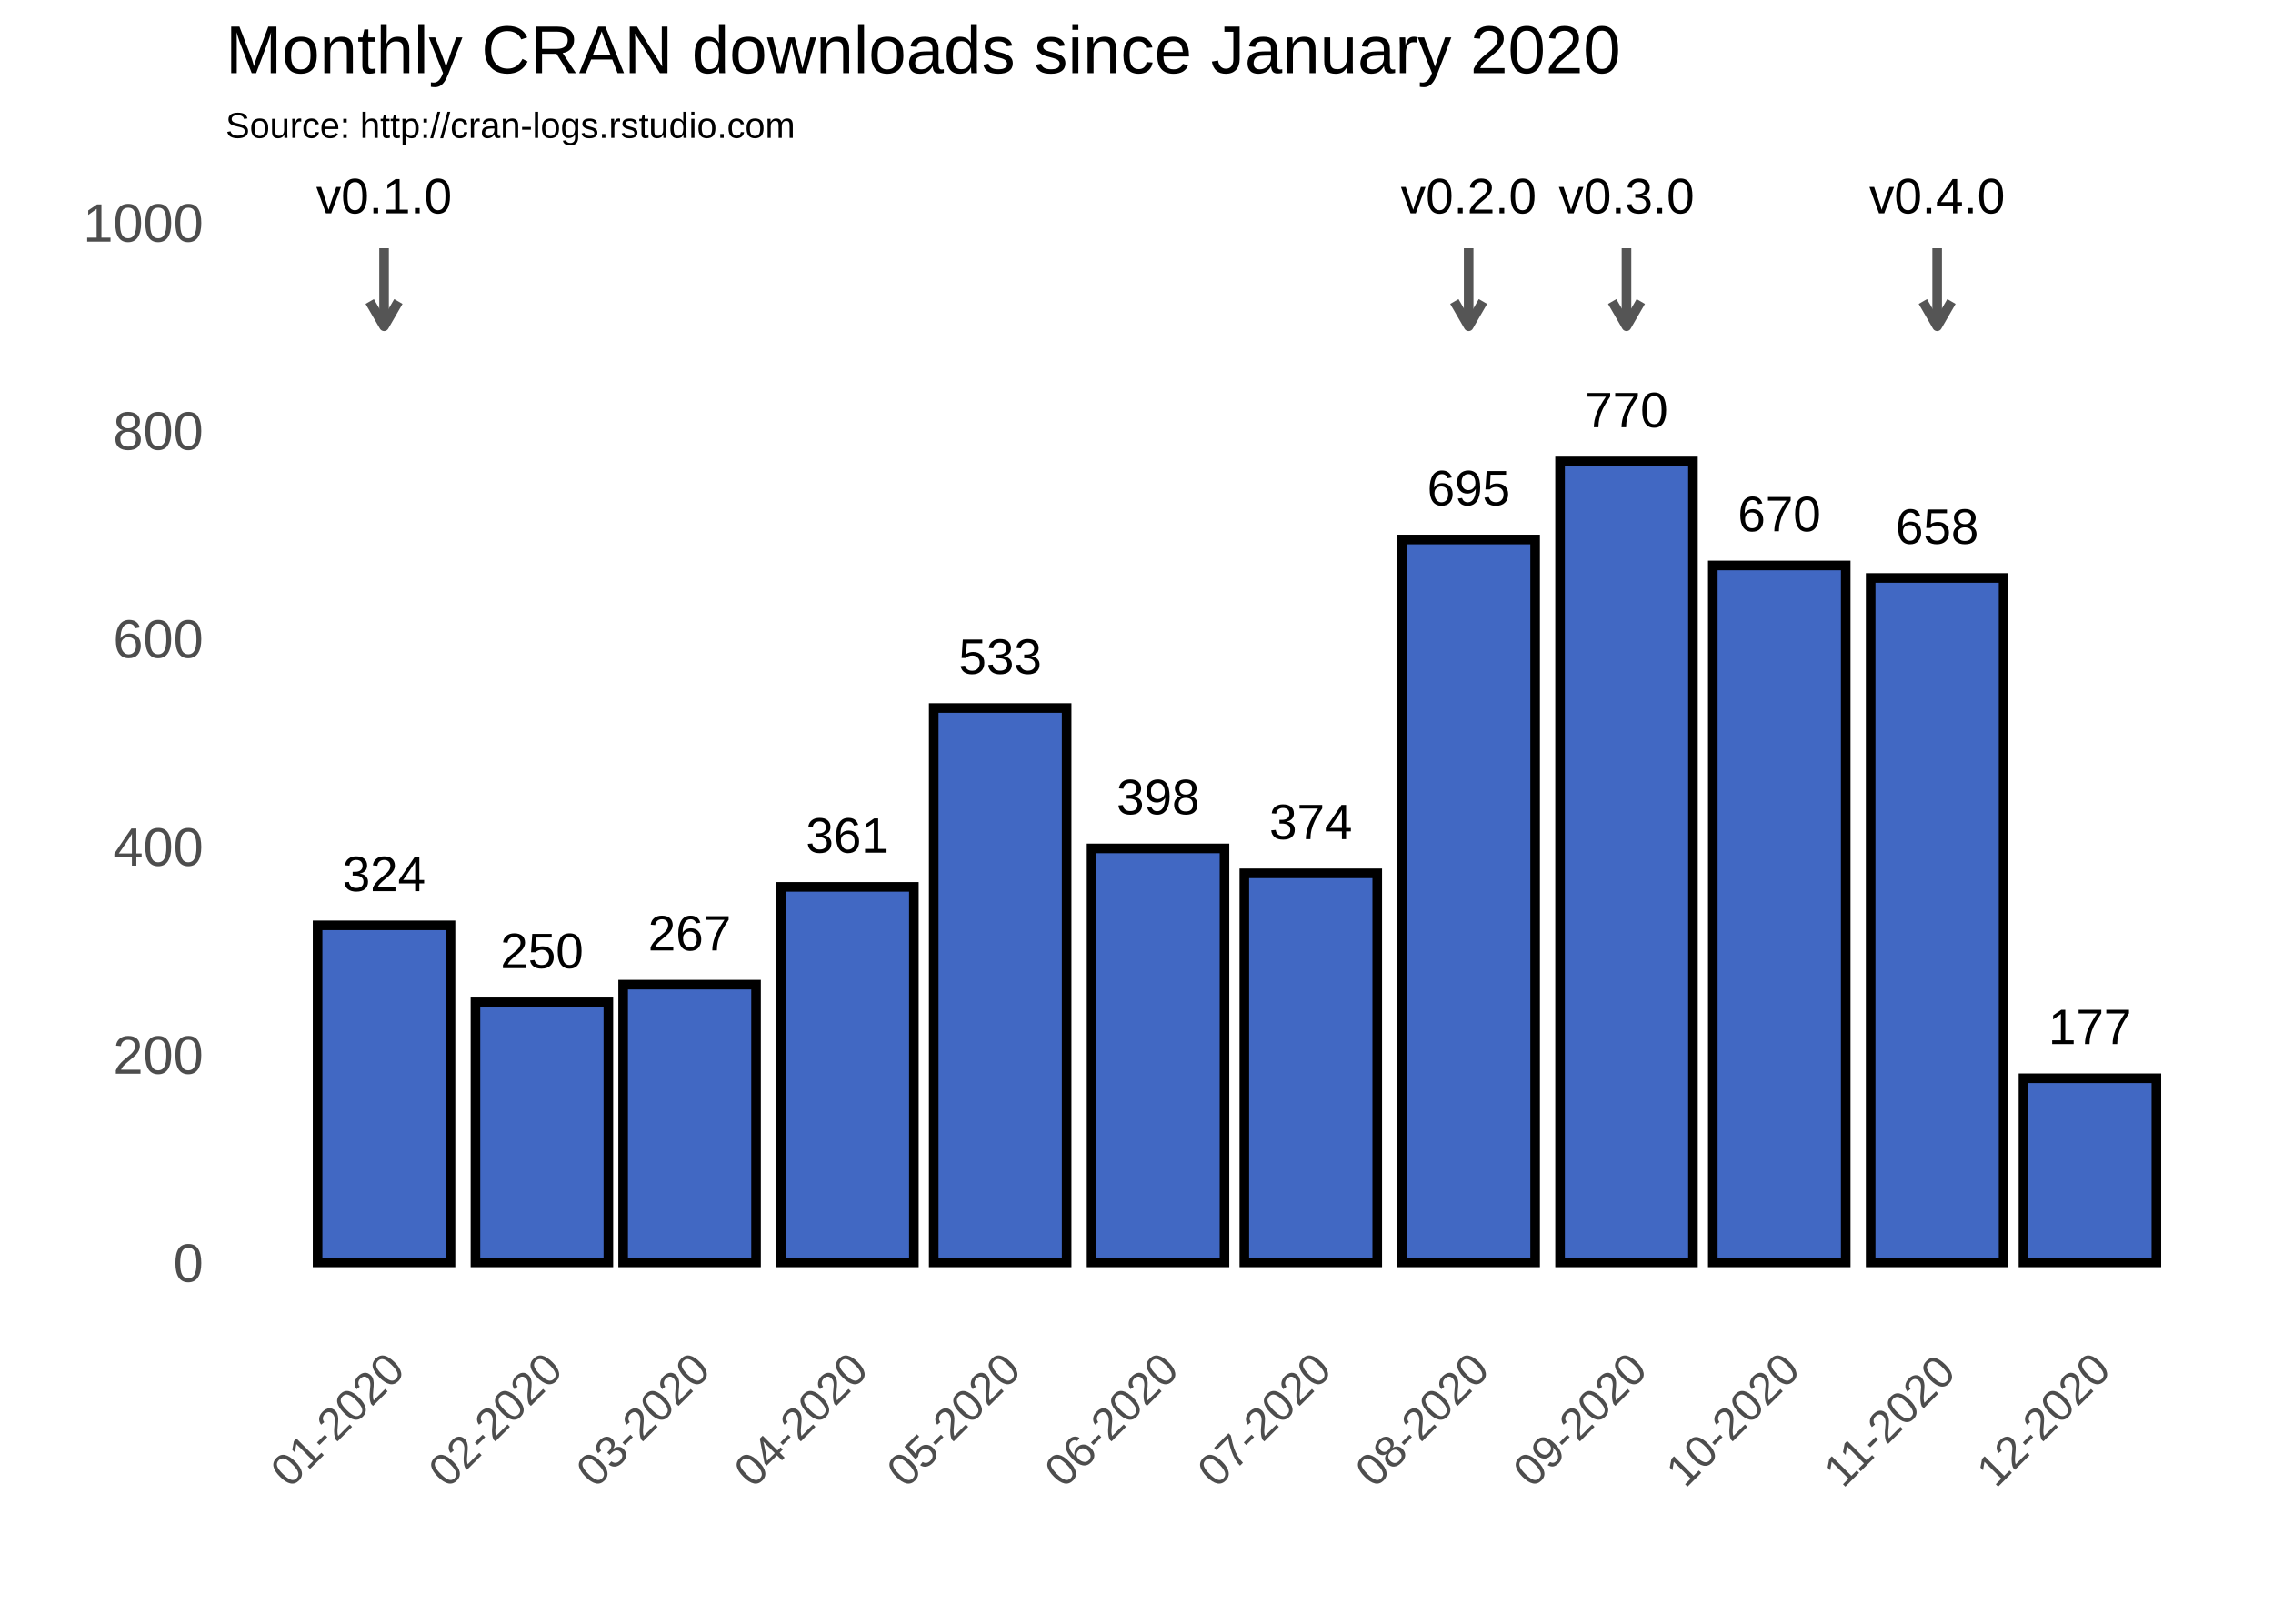
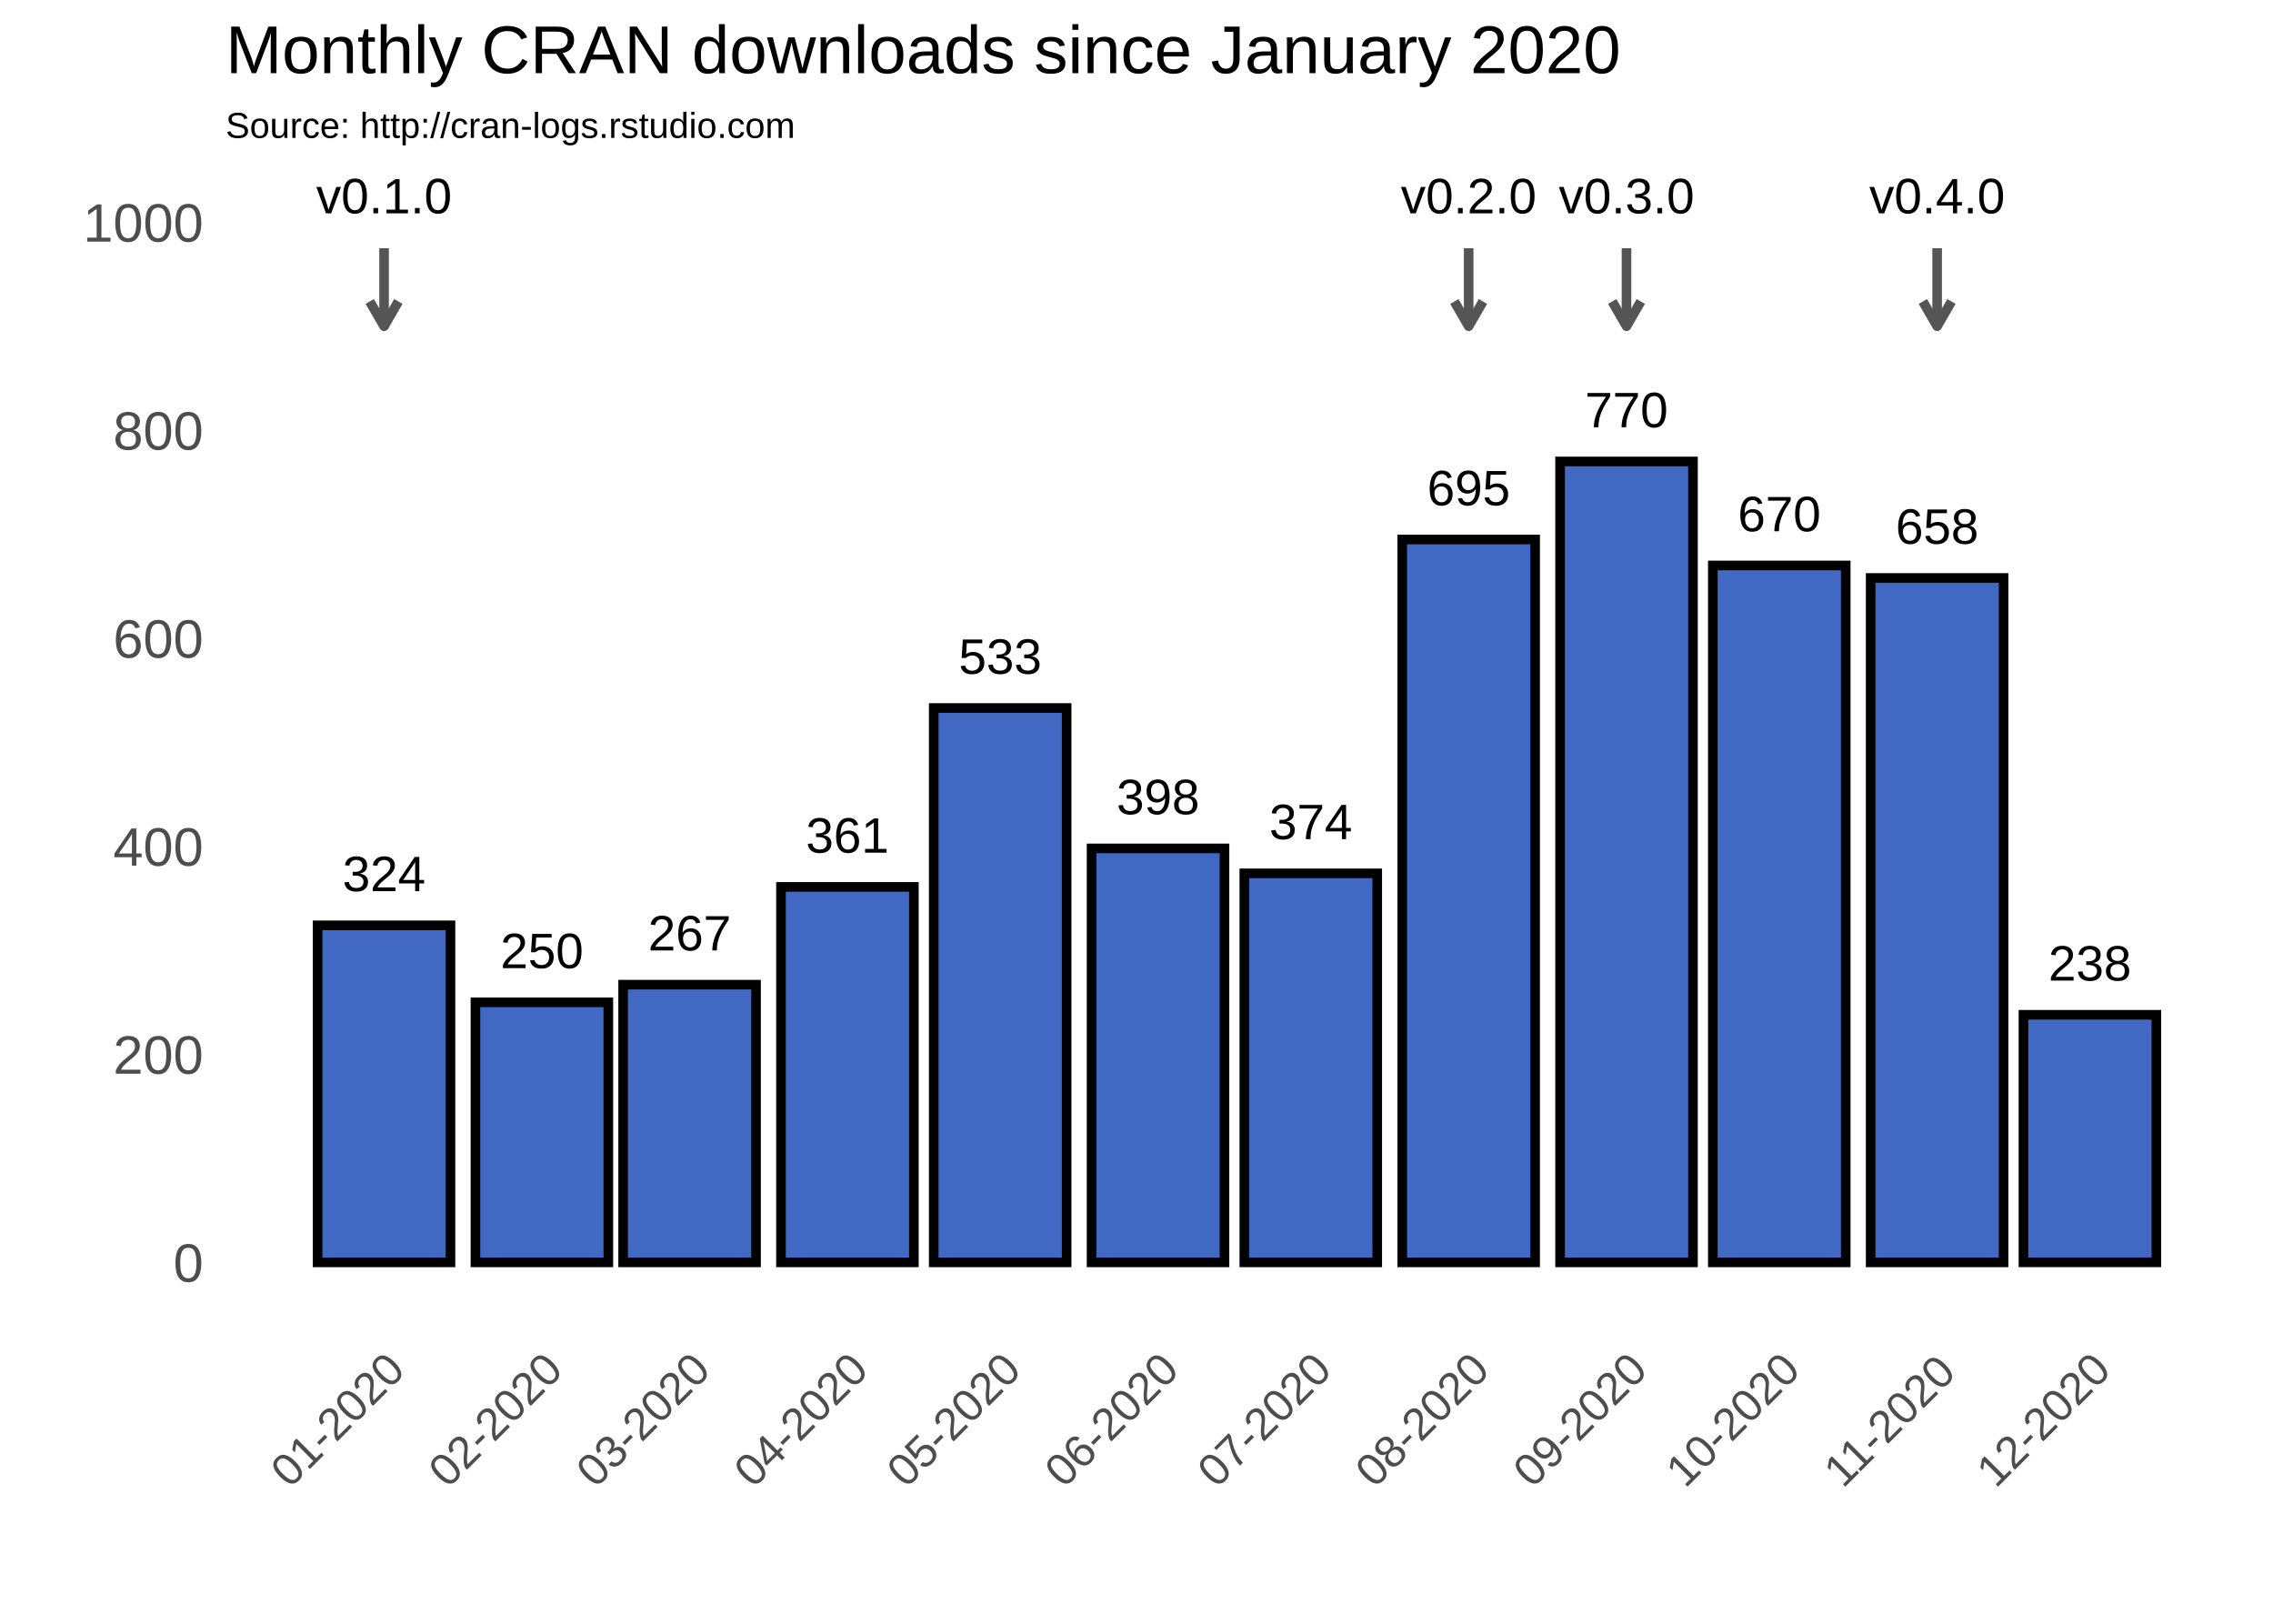
<svg xmlns="http://www.w3.org/2000/svg" viewBox="0 0 504.00 360.00">
  <defs>
    <style type="text/css">
    line, polyline, polygon, path, rect, circle {
      fill: none;
      stroke: #000000;
      stroke-linecap: round;
      stroke-linejoin: round;
      stroke-miterlimit: 10.00;
    }
  </style>
  </defs>
  <rect width="100%" height="100%" style="stroke: none; fill: #FFFFFF;" />
  <rect x="0.00" y="0" width="504.00" height="360.00" style="stroke-width: 1.07; stroke: #FFFFFF; fill: #FFFFFF;" />
  <defs>
    <clipPath id="cpNTAuMDN8NDk4LjUyfDI5MS40MXwzNy43NA==">
      <rect x="50.03" y="37.74" width="448.49" height="253.67" />
    </clipPath>
  </defs>
  <polyline points="50.03,256.82 498.52,256.82 " style="stroke-width: 0.53; stroke: #FFFFFF; stroke-linecap: butt;" clip-path="url(#cpNTAuMDN8NDk4LjUyfDI5MS40MXwzNy43NA==)" />
  <polyline points="50.03,210.70 498.52,210.70 " style="stroke-width: 0.53; stroke: #FFFFFF; stroke-linecap: butt;" clip-path="url(#cpNTAuMDN8NDk4LjUyfDI5MS40MXwzNy43NA==)" />
  <polyline points="50.03,164.58 498.52,164.58 " style="stroke-width: 0.53; stroke: #FFFFFF; stroke-linecap: butt;" clip-path="url(#cpNTAuMDN8NDk4LjUyfDI5MS40MXwzNy43NA==)" />
  <polyline points="50.03,118.45 498.52,118.45 " style="stroke-width: 0.53; stroke: #FFFFFF; stroke-linecap: butt;" clip-path="url(#cpNTAuMDN8NDk4LjUyfDI5MS40MXwzNy43NA==)" />
  <polyline points="50.03,72.33 498.52,72.33 " style="stroke-width: 0.53; stroke: #FFFFFF; stroke-linecap: butt;" clip-path="url(#cpNTAuMDN8NDk4LjUyfDI5MS40MXwzNy43NA==)" />
  <polyline points="50.15,291.41 50.15,37.74 " style="stroke-width: 0.53; stroke: #FFFFFF; stroke-linecap: butt;" clip-path="url(#cpNTAuMDN8NDk4LjUyfDI5MS40MXwzNy43NA==)" />
  <polyline points="67.65,291.41 67.65,37.74 " style="stroke-width: 0.53; stroke: #FFFFFF; stroke-linecap: butt;" clip-path="url(#cpNTAuMDN8NDk4LjUyfDI5MS40MXwzNy43NA==)" />
  <polyline points="102.66,291.41 102.66,37.74 " style="stroke-width: 0.53; stroke: #FFFFFF; stroke-linecap: butt;" clip-path="url(#cpNTAuMDN8NDk4LjUyfDI5MS40MXwzNy43NA==)" />
  <polyline points="136.53,291.41 136.53,37.74 " style="stroke-width: 0.53; stroke: #FFFFFF; stroke-linecap: butt;" clip-path="url(#cpNTAuMDN8NDk4LjUyfDI5MS40MXwzNy43NA==)" />
  <polyline points="170.40,291.41 170.40,37.74 " style="stroke-width: 0.53; stroke: #FFFFFF; stroke-linecap: butt;" clip-path="url(#cpNTAuMDN8NDk4LjUyfDI5MS40MXwzNy43NA==)" />
  <polyline points="204.84,291.41 204.84,37.74 " style="stroke-width: 0.53; stroke: #FFFFFF; stroke-linecap: butt;" clip-path="url(#cpNTAuMDN8NDk4LjUyfDI5MS40MXwzNy43NA==)" />
  <polyline points="239.28,291.41 239.28,37.74 " style="stroke-width: 0.53; stroke: #FFFFFF; stroke-linecap: butt;" clip-path="url(#cpNTAuMDN8NDk4LjUyfDI5MS40MXwzNy43NA==)" />
  <polyline points="273.71,291.41 273.71,37.74 " style="stroke-width: 0.53; stroke: #FFFFFF; stroke-linecap: butt;" clip-path="url(#cpNTAuMDN8NDk4LjUyfDI5MS40MXwzNy43NA==)" />
  <polyline points="308.15,291.41 308.15,37.74 " style="stroke-width: 0.53; stroke: #FFFFFF; stroke-linecap: butt;" clip-path="url(#cpNTAuMDN8NDk4LjUyfDI5MS40MXwzNy43NA==)" />
  <polyline points="343.15,291.41 343.15,37.74 " style="stroke-width: 0.53; stroke: #FFFFFF; stroke-linecap: butt;" clip-path="url(#cpNTAuMDN8NDk4LjUyfDI5MS40MXwzNy43NA==)" />
  <polyline points="377.59,291.41 377.59,37.74 " style="stroke-width: 0.53; stroke: #FFFFFF; stroke-linecap: butt;" clip-path="url(#cpNTAuMDN8NDk4LjUyfDI5MS40MXwzNy43NA==)" />
  <polyline points="412.03,291.41 412.03,37.74 " style="stroke-width: 0.53; stroke: #FFFFFF; stroke-linecap: butt;" clip-path="url(#cpNTAuMDN8NDk4LjUyfDI5MS40MXwzNy43NA==)" />
  <polyline points="446.46,291.41 446.46,37.74 " style="stroke-width: 0.53; stroke: #FFFFFF; stroke-linecap: butt;" clip-path="url(#cpNTAuMDN8NDk4LjUyfDI5MS40MXwzNy43NA==)" />
  <polyline points="480.90,291.41 480.90,37.74 " style="stroke-width: 0.53; stroke: #FFFFFF; stroke-linecap: butt;" clip-path="url(#cpNTAuMDN8NDk4LjUyfDI5MS40MXwzNy43NA==)" />
  <polyline points="498.40,291.41 498.40,37.74 " style="stroke-width: 0.53; stroke: #FFFFFF; stroke-linecap: butt;" clip-path="url(#cpNTAuMDN8NDk4LjUyfDI5MS40MXwzNy43NA==)" />
  <polyline points="50.03,279.88 498.52,279.88 " style="stroke-width: 1.07; stroke: #FFFFFF; stroke-linecap: butt;" clip-path="url(#cpNTAuMDN8NDk4LjUyfDI5MS40MXwzNy43NA==)" />
  <polyline points="50.03,233.76 498.52,233.76 " style="stroke-width: 1.07; stroke: #FFFFFF; stroke-linecap: butt;" clip-path="url(#cpNTAuMDN8NDk4LjUyfDI5MS40MXwzNy43NA==)" />
  <polyline points="50.03,187.64 498.52,187.64 " style="stroke-width: 1.07; stroke: #FFFFFF; stroke-linecap: butt;" clip-path="url(#cpNTAuMDN8NDk4LjUyfDI5MS40MXwzNy43NA==)" />
  <polyline points="50.03,141.51 498.52,141.51 " style="stroke-width: 1.07; stroke: #FFFFFF; stroke-linecap: butt;" clip-path="url(#cpNTAuMDN8NDk4LjUyfDI5MS40MXwzNy43NA==)" />
  <polyline points="50.03,95.39 498.52,95.39 " style="stroke-width: 1.07; stroke: #FFFFFF; stroke-linecap: butt;" clip-path="url(#cpNTAuMDN8NDk4LjUyfDI5MS40MXwzNy43NA==)" />
  <polyline points="50.03,49.27 498.52,49.27 " style="stroke-width: 1.07; stroke: #FFFFFF; stroke-linecap: butt;" clip-path="url(#cpNTAuMDN8NDk4LjUyfDI5MS40MXwzNy43NA==)" />
  <polyline points="85.16,291.41 85.16,37.74 " style="stroke-width: 1.07; stroke: #FFFFFF; stroke-linecap: butt;" clip-path="url(#cpNTAuMDN8NDk4LjUyfDI5MS40MXwzNy43NA==)" />
  <polyline points="120.16,291.41 120.16,37.74 " style="stroke-width: 1.07; stroke: #FFFFFF; stroke-linecap: butt;" clip-path="url(#cpNTAuMDN8NDk4LjUyfDI5MS40MXwzNy43NA==)" />
  <polyline points="152.90,291.41 152.90,37.74 " style="stroke-width: 1.07; stroke: #FFFFFF; stroke-linecap: butt;" clip-path="url(#cpNTAuMDN8NDk4LjUyfDI5MS40MXwzNy43NA==)" />
  <polyline points="187.90,291.41 187.90,37.74 " style="stroke-width: 1.07; stroke: #FFFFFF; stroke-linecap: butt;" clip-path="url(#cpNTAuMDN8NDk4LjUyfDI5MS40MXwzNy43NA==)" />
  <polyline points="221.78,291.41 221.78,37.74 " style="stroke-width: 1.07; stroke: #FFFFFF; stroke-linecap: butt;" clip-path="url(#cpNTAuMDN8NDk4LjUyfDI5MS40MXwzNy43NA==)" />
  <polyline points="256.78,291.41 256.78,37.74 " style="stroke-width: 1.07; stroke: #FFFFFF; stroke-linecap: butt;" clip-path="url(#cpNTAuMDN8NDk4LjUyfDI5MS40MXwzNy43NA==)" />
  <polyline points="290.65,291.41 290.65,37.74 " style="stroke-width: 1.07; stroke: #FFFFFF; stroke-linecap: butt;" clip-path="url(#cpNTAuMDN8NDk4LjUyfDI5MS40MXwzNy43NA==)" />
  <polyline points="325.65,291.41 325.65,37.74 " style="stroke-width: 1.07; stroke: #FFFFFF; stroke-linecap: butt;" clip-path="url(#cpNTAuMDN8NDk4LjUyfDI5MS40MXwzNy43NA==)" />
  <polyline points="360.65,291.41 360.65,37.74 " style="stroke-width: 1.07; stroke: #FFFFFF; stroke-linecap: butt;" clip-path="url(#cpNTAuMDN8NDk4LjUyfDI5MS40MXwzNy43NA==)" />
  <polyline points="394.53,291.41 394.53,37.74 " style="stroke-width: 1.07; stroke: #FFFFFF; stroke-linecap: butt;" clip-path="url(#cpNTAuMDN8NDk4LjUyfDI5MS40MXwzNy43NA==)" />
  <polyline points="429.53,291.41 429.53,37.74 " style="stroke-width: 1.07; stroke: #FFFFFF; stroke-linecap: butt;" clip-path="url(#cpNTAuMDN8NDk4LjUyfDI5MS40MXwzNy43NA==)" />
  <polyline points="463.40,291.41 463.40,37.74 " style="stroke-width: 1.07; stroke: #FFFFFF; stroke-linecap: butt;" clip-path="url(#cpNTAuMDN8NDk4LjUyfDI5MS40MXwzNy43NA==)" />
  <rect x="70.42" y="205.16" width="29.47" height="74.72" style="stroke-width: 2.13; stroke-linecap: square; stroke-linejoin: miter; fill: #4168C3;" clip-path="url(#cpNTAuMDN8NDk4LjUyfDI5MS40MXwzNy43NA==)" />
  <rect x="105.42" y="222.23" width="29.47" height="57.65" style="stroke-width: 2.13; stroke-linecap: square; stroke-linejoin: miter; fill: #4168C3;" clip-path="url(#cpNTAuMDN8NDk4LjUyfDI5MS40MXwzNy43NA==)" />
  <rect x="138.17" y="218.31" width="29.47" height="61.57" style="stroke-width: 2.13; stroke-linecap: square; stroke-linejoin: miter; fill: #4168C3;" clip-path="url(#cpNTAuMDN8NDk4LjUyfDI5MS40MXwzNy43NA==)" />
  <rect x="173.17" y="196.63" width="29.47" height="83.25" style="stroke-width: 2.13; stroke-linecap: square; stroke-linejoin: miter; fill: #4168C3;" clip-path="url(#cpNTAuMDN8NDk4LjUyfDI5MS40MXwzNy43NA==)" />
  <rect x="207.04" y="156.97" width="29.47" height="122.91" style="stroke-width: 2.13; stroke-linecap: square; stroke-linejoin: miter; fill: #4168C3;" clip-path="url(#cpNTAuMDN8NDk4LjUyfDI5MS40MXwzNy43NA==)" />
  <rect x="242.04" y="188.10" width="29.47" height="91.78" style="stroke-width: 2.13; stroke-linecap: square; stroke-linejoin: miter; fill: #4168C3;" clip-path="url(#cpNTAuMDN8NDk4LjUyfDI5MS40MXwzNy43NA==)" />
  <rect x="275.91" y="193.63" width="29.47" height="86.25" style="stroke-width: 2.13; stroke-linecap: square; stroke-linejoin: miter; fill: #4168C3;" clip-path="url(#cpNTAuMDN8NDk4LjUyfDI5MS40MXwzNy43NA==)" />
  <rect x="310.92" y="119.61" width="29.47" height="160.27" style="stroke-width: 2.13; stroke-linecap: square; stroke-linejoin: miter; fill: #4168C3;" clip-path="url(#cpNTAuMDN8NDk4LjUyfDI5MS40MXwzNy43NA==)" />
  <rect x="345.92" y="102.31" width="29.47" height="177.57" style="stroke-width: 2.13; stroke-linecap: square; stroke-linejoin: miter; fill: #4168C3;" clip-path="url(#cpNTAuMDN8NDk4LjUyfDI5MS40MXwzNy43NA==)" />
  <rect x="379.79" y="125.37" width="29.47" height="154.51" style="stroke-width: 2.13; stroke-linecap: square; stroke-linejoin: miter; fill: #4168C3;" clip-path="url(#cpNTAuMDN8NDk4LjUyfDI5MS40MXwzNy43NA==)" />
  <rect x="414.79" y="128.14" width="29.47" height="151.74" style="stroke-width: 2.13; stroke-linecap: square; stroke-linejoin: miter; fill: #4168C3;" clip-path="url(#cpNTAuMDN8NDk4LjUyfDI5MS40MXwzNy43NA==)" />
-   <rect x="448.67" y="239.06" width="29.47" height="40.82" style="stroke-width: 2.13; stroke-linecap: square; stroke-linejoin: miter; fill: #4168C3;" clip-path="url(#cpNTAuMDN8NDk4LjUyfDI5MS40MXwzNy43NA==)" />
+   <rect x="448.67" y="224.99" width="29.47" height="54.88" style="stroke-width: 2.13; stroke-linecap: square; stroke-linejoin: miter; fill: #4168C3;" clip-path="url(#cpNTAuMDN8NDk4LjUyfDI5MS40MXwzNy43NA==)" />
  <g clip-path="url(#cpNTAuMDN8NDk4LjUyfDI5MS40MXwzNy43NA==)">
    <text x="75.95" y="197.58" style="font-size: 11.04px; font-family: Arial;" textLength="18.42px" lengthAdjust="spacingAndGlyphs">324</text>
  </g>
  <g clip-path="url(#cpNTAuMDN8NDk4LjUyfDI5MS40MXwzNy43NA==)">
    <text x="110.95" y="214.65" style="font-size: 11.04px; font-family: Arial;" textLength="18.42px" lengthAdjust="spacingAndGlyphs">250</text>
  </g>
  <g clip-path="url(#cpNTAuMDN8NDk4LjUyfDI5MS40MXwzNy43NA==)">
    <text x="143.69" y="210.73" style="font-size: 11.04px; font-family: Arial;" textLength="18.42px" lengthAdjust="spacingAndGlyphs">267</text>
  </g>
  <g clip-path="url(#cpNTAuMDN8NDk4LjUyfDI5MS40MXwzNy43NA==)">
    <text x="178.69" y="189.05" style="font-size: 11.04px; font-family: Arial;" textLength="18.42px" lengthAdjust="spacingAndGlyphs">361</text>
  </g>
  <g clip-path="url(#cpNTAuMDN8NDk4LjUyfDI5MS40MXwzNy43NA==)">
    <text x="212.57" y="149.39" style="font-size: 11.04px; font-family: Arial;" textLength="18.42px" lengthAdjust="spacingAndGlyphs">533</text>
  </g>
  <g clip-path="url(#cpNTAuMDN8NDk4LjUyfDI5MS40MXwzNy43NA==)">
    <text x="247.57" y="180.52" style="font-size: 11.04px; font-family: Arial;" textLength="18.42px" lengthAdjust="spacingAndGlyphs">398</text>
  </g>
  <g clip-path="url(#cpNTAuMDN8NDk4LjUyfDI5MS40MXwzNy43NA==)">
    <text x="281.44" y="186.05" style="font-size: 11.04px; font-family: Arial;" textLength="18.42px" lengthAdjust="spacingAndGlyphs">374</text>
  </g>
  <g clip-path="url(#cpNTAuMDN8NDk4LjUyfDI5MS40MXwzNy43NA==)">
    <text x="316.44" y="112.03" style="font-size: 11.04px; font-family: Arial;" textLength="18.42px" lengthAdjust="spacingAndGlyphs">695</text>
  </g>
  <g clip-path="url(#cpNTAuMDN8NDk4LjUyfDI5MS40MXwzNy43NA==)">
    <text x="351.44" y="94.73" style="font-size: 11.04px; font-family: Arial;" textLength="18.42px" lengthAdjust="spacingAndGlyphs">770</text>
  </g>
  <g clip-path="url(#cpNTAuMDN8NDk4LjUyfDI5MS40MXwzNy43NA==)">
    <text x="385.32" y="117.79" style="font-size: 11.04px; font-family: Arial;" textLength="18.42px" lengthAdjust="spacingAndGlyphs">670</text>
  </g>
  <g clip-path="url(#cpNTAuMDN8NDk4LjUyfDI5MS40MXwzNy43NA==)">
    <text x="420.32" y="120.56" style="font-size: 11.04px; font-family: Arial;" textLength="18.42px" lengthAdjust="spacingAndGlyphs">658</text>
  </g>
  <g clip-path="url(#cpNTAuMDN8NDk4LjUyfDI5MS40MXwzNy43NA==)">
-     <text x="454.19" y="231.48" style="font-size: 11.04px; font-family: Arial;" textLength="18.42px" lengthAdjust="spacingAndGlyphs">177</text>
+     <text x="454.19" y="217.41" style="font-size: 11.04px; font-family: Arial;" textLength="18.42px" lengthAdjust="spacingAndGlyphs">238</text>
  </g>
  <line x1="85.16" y1="55.04" x2="85.16" y2="72.33" style="stroke-width: 2.13; stroke: #555555; stroke-linecap: butt;" clip-path="url(#cpNTAuMDN8NDk4LjUyfDI5MS40MXwzNy43NA==)" />
  <polyline points="81.98,66.84 85.16,72.33 88.33,66.84 " style="stroke-width: 2.13; stroke: #555555; stroke-linecap: butt;" clip-path="url(#cpNTAuMDN8NDk4LjUyfDI5MS40MXwzNy43NA==)" />
  <line x1="325.65" y1="55.04" x2="325.65" y2="72.33" style="stroke-width: 2.13; stroke: #555555; stroke-linecap: butt;" clip-path="url(#cpNTAuMDN8NDk4LjUyfDI5MS40MXwzNy43NA==)" />
  <polyline points="322.48,66.84 325.65,72.33 328.82,66.84 " style="stroke-width: 2.13; stroke: #555555; stroke-linecap: butt;" clip-path="url(#cpNTAuMDN8NDk4LjUyfDI5MS40MXwzNy43NA==)" />
  <line x1="360.65" y1="55.04" x2="360.65" y2="72.33" style="stroke-width: 2.13; stroke: #555555; stroke-linecap: butt;" clip-path="url(#cpNTAuMDN8NDk4LjUyfDI5MS40MXwzNy43NA==)" />
  <polyline points="357.48,66.84 360.65,72.33 363.82,66.84 " style="stroke-width: 2.13; stroke: #555555; stroke-linecap: butt;" clip-path="url(#cpNTAuMDN8NDk4LjUyfDI5MS40MXwzNy43NA==)" />
  <line x1="429.53" y1="55.04" x2="429.53" y2="72.33" style="stroke-width: 2.13; stroke: #555555; stroke-linecap: butt;" clip-path="url(#cpNTAuMDN8NDk4LjUyfDI5MS40MXwzNy43NA==)" />
  <polyline points="426.36,66.84 429.53,72.33 432.70,66.84 " style="stroke-width: 2.13; stroke: #555555; stroke-linecap: butt;" clip-path="url(#cpNTAuMDN8NDk4LjUyfDI5MS40MXwzNy43NA==)" />
  <g clip-path="url(#cpNTAuMDN8NDk4LjUyfDI5MS40MXwzNy43NA==)">
    <text x="70.12" y="47.30" style="font-size: 11.04px; font-family: Arial;" textLength="30.07px" lengthAdjust="spacingAndGlyphs">v0.1.0</text>
  </g>
  <g clip-path="url(#cpNTAuMDN8NDk4LjUyfDI5MS40MXwzNy43NA==)">
    <text x="310.61" y="47.30" style="font-size: 11.04px; font-family: Arial;" textLength="30.07px" lengthAdjust="spacingAndGlyphs">v0.2.0</text>
  </g>
  <g clip-path="url(#cpNTAuMDN8NDk4LjUyfDI5MS40MXwzNy43NA==)">
    <text x="345.62" y="47.30" style="font-size: 11.04px; font-family: Arial;" textLength="30.07px" lengthAdjust="spacingAndGlyphs">v0.3.0</text>
  </g>
  <g clip-path="url(#cpNTAuMDN8NDk4LjUyfDI5MS40MXwzNy43NA==)">
    <text x="414.49" y="47.30" style="font-size: 11.04px; font-family: Arial;" textLength="30.07px" lengthAdjust="spacingAndGlyphs">v0.4.0</text>
  </g>
  <defs>
    <clipPath id="cpMC4wMHw1MDQuMDB8MzYwLjAwfDAuMDA=">
      <rect x="0.00" y="0.00" width="504.00" height="360.00" />
    </clipPath>
  </defs>
  <g clip-path="url(#cpMC4wMHw1MDQuMDB8MzYwLjAwfDAuMDA=)">
    <text x="38.43" y="284.17" style="font-size: 12.00px; fill: #4D4D4D; font-family: Arial;" textLength="6.67px" lengthAdjust="spacingAndGlyphs">0</text>
  </g>
  <g clip-path="url(#cpMC4wMHw1MDQuMDB8MzYwLjAwfDAuMDA=)">
    <text x="25.08" y="238.05" style="font-size: 12.00px; fill: #4D4D4D; font-family: Arial;" textLength="20.02px" lengthAdjust="spacingAndGlyphs">200</text>
  </g>
  <g clip-path="url(#cpMC4wMHw1MDQuMDB8MzYwLjAwfDAuMDA=)">
    <text x="25.08" y="191.93" style="font-size: 12.00px; fill: #4D4D4D; font-family: Arial;" textLength="20.02px" lengthAdjust="spacingAndGlyphs">400</text>
  </g>
  <g clip-path="url(#cpMC4wMHw1MDQuMDB8MzYwLjAwfDAuMDA=)">
    <text x="25.08" y="145.81" style="font-size: 12.00px; fill: #4D4D4D; font-family: Arial;" textLength="20.02px" lengthAdjust="spacingAndGlyphs">600</text>
  </g>
  <g clip-path="url(#cpMC4wMHw1MDQuMDB8MzYwLjAwfDAuMDA=)">
    <text x="25.08" y="99.69" style="font-size: 12.00px; fill: #4D4D4D; font-family: Arial;" textLength="20.02px" lengthAdjust="spacingAndGlyphs">800</text>
  </g>
  <g clip-path="url(#cpMC4wMHw1MDQuMDB8MzYwLjAwfDAuMDA=)">
    <text x="18.41" y="53.57" style="font-size: 12.00px; fill: #4D4D4D; font-family: Arial;" textLength="26.70px" lengthAdjust="spacingAndGlyphs">1000</text>
  </g>
  <g clip-path="url(#cpMC4wMHw1MDQuMDB8MzYwLjAwfDAuMDA=)">
    <text transform="translate(64.27,330.14) rotate(-45)" style="font-size: 10.00px; fill: #4D4D4D; font-family: Arial;" textLength="36.70px" lengthAdjust="spacingAndGlyphs">01-2020</text>
  </g>
  <g clip-path="url(#cpMC4wMHw1MDQuMDB8MzYwLjAwfDAuMDA=)">
    <text transform="translate(99.27,330.14) rotate(-45)" style="font-size: 10.00px; fill: #4D4D4D; font-family: Arial;" textLength="36.70px" lengthAdjust="spacingAndGlyphs">02-2020</text>
  </g>
  <g clip-path="url(#cpMC4wMHw1MDQuMDB8MzYwLjAwfDAuMDA=)">
    <text transform="translate(132.01,330.14) rotate(-45)" style="font-size: 10.00px; fill: #4D4D4D; font-family: Arial;" textLength="36.70px" lengthAdjust="spacingAndGlyphs">03-2020</text>
  </g>
  <g clip-path="url(#cpMC4wMHw1MDQuMDB8MzYwLjAwfDAuMDA=)">
    <text transform="translate(167.01,330.14) rotate(-45)" style="font-size: 10.00px; fill: #4D4D4D; font-family: Arial;" textLength="36.70px" lengthAdjust="spacingAndGlyphs">04-2020</text>
  </g>
  <g clip-path="url(#cpMC4wMHw1MDQuMDB8MzYwLjAwfDAuMDA=)">
    <text transform="translate(200.89,330.14) rotate(-45)" style="font-size: 10.00px; fill: #4D4D4D; font-family: Arial;" textLength="36.70px" lengthAdjust="spacingAndGlyphs">05-2020</text>
  </g>
  <g clip-path="url(#cpMC4wMHw1MDQuMDB8MzYwLjAwfDAuMDA=)">
    <text transform="translate(235.89,330.14) rotate(-45)" style="font-size: 10.00px; fill: #4D4D4D; font-family: Arial;" textLength="36.70px" lengthAdjust="spacingAndGlyphs">06-2020</text>
  </g>
  <g clip-path="url(#cpMC4wMHw1MDQuMDB8MzYwLjAwfDAuMDA=)">
    <text transform="translate(269.76,330.14) rotate(-45)" style="font-size: 10.00px; fill: #4D4D4D; font-family: Arial;" textLength="36.70px" lengthAdjust="spacingAndGlyphs">07-2020</text>
  </g>
  <g clip-path="url(#cpMC4wMHw1MDQuMDB8MzYwLjAwfDAuMDA=)">
    <text transform="translate(304.76,330.14) rotate(-45)" style="font-size: 10.00px; fill: #4D4D4D; font-family: Arial;" textLength="36.70px" lengthAdjust="spacingAndGlyphs">08-2020</text>
  </g>
  <g clip-path="url(#cpMC4wMHw1MDQuMDB8MzYwLjAwfDAuMDA=)">
    <text transform="translate(339.76,330.14) rotate(-45)" style="font-size: 10.00px; fill: #4D4D4D; font-family: Arial;" textLength="36.70px" lengthAdjust="spacingAndGlyphs">09-2020</text>
  </g>
  <g clip-path="url(#cpMC4wMHw1MDQuMDB8MzYwLjAwfDAuMDA=)">
    <text transform="translate(373.64,330.14) rotate(-45)" style="font-size: 10.00px; fill: #4D4D4D; font-family: Arial;" textLength="36.70px" lengthAdjust="spacingAndGlyphs">10-2020</text>
  </g>
  <g clip-path="url(#cpMC4wMHw1MDQuMDB8MzYwLjAwfDAuMDA=)">
    <text transform="translate(408.64,330.14) rotate(-45)" style="font-size: 10.00px; fill: #4D4D4D; font-family: Arial;" textLength="36.70px" lengthAdjust="spacingAndGlyphs">11-2020</text>
  </g>
  <g clip-path="url(#cpMC4wMHw1MDQuMDB8MzYwLjAwfDAuMDA=)">
    <text transform="translate(442.51,330.14) rotate(-45)" style="font-size: 10.00px; fill: #4D4D4D; font-family: Arial;" textLength="36.70px" lengthAdjust="spacingAndGlyphs">12-2020</text>
  </g>
  <g clip-path="url(#cpMC4wMHw1MDQuMDB8MzYwLjAwfDAuMDA=)">
    <text x="50.03" y="30.58" style="font-size: 8.00px; font-family: Arial;" textLength="126.28px" lengthAdjust="spacingAndGlyphs">Source: http://cran-logs.rstudio.com</text>
  </g>
  <g clip-path="url(#cpMC4wMHw1MDQuMDB8MzYwLjAwfDAuMDA=)">
    <text x="50.03" y="16.22" style="font-size: 15.00px; font-family: Arial;" textLength="309.33px" lengthAdjust="spacingAndGlyphs">Monthly CRAN downloads since January 2020</text>
  </g>
</svg>
